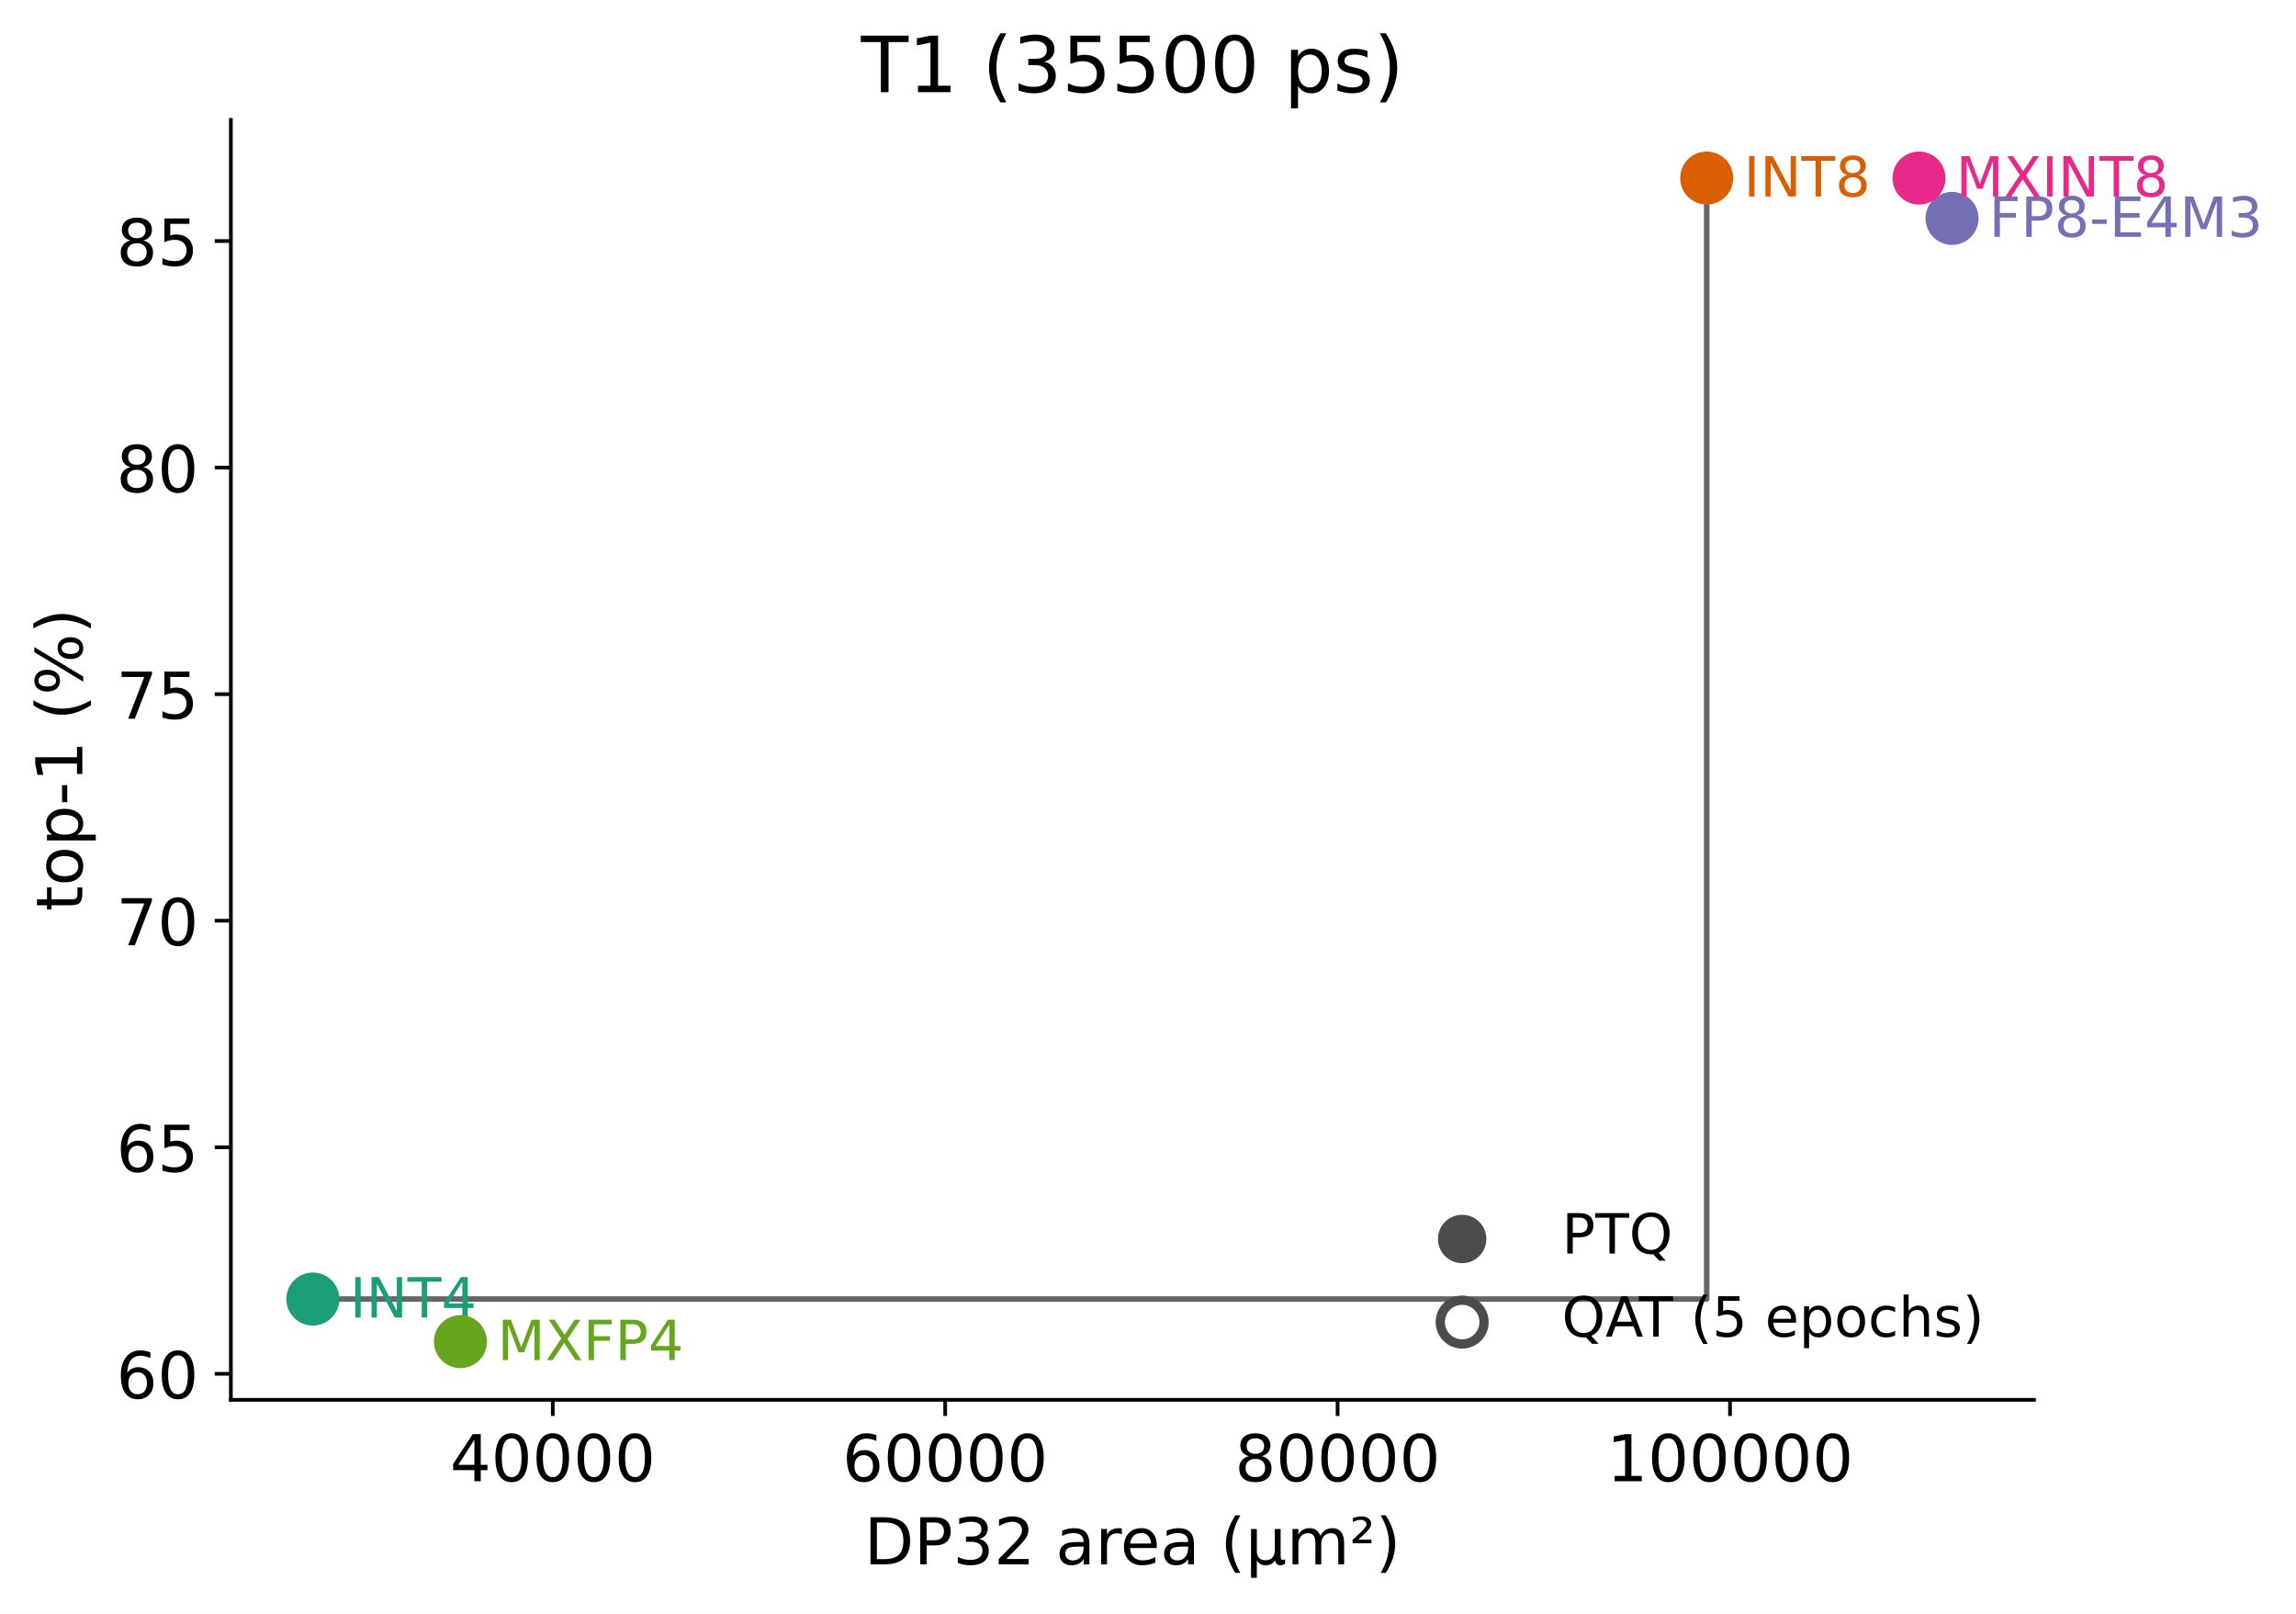
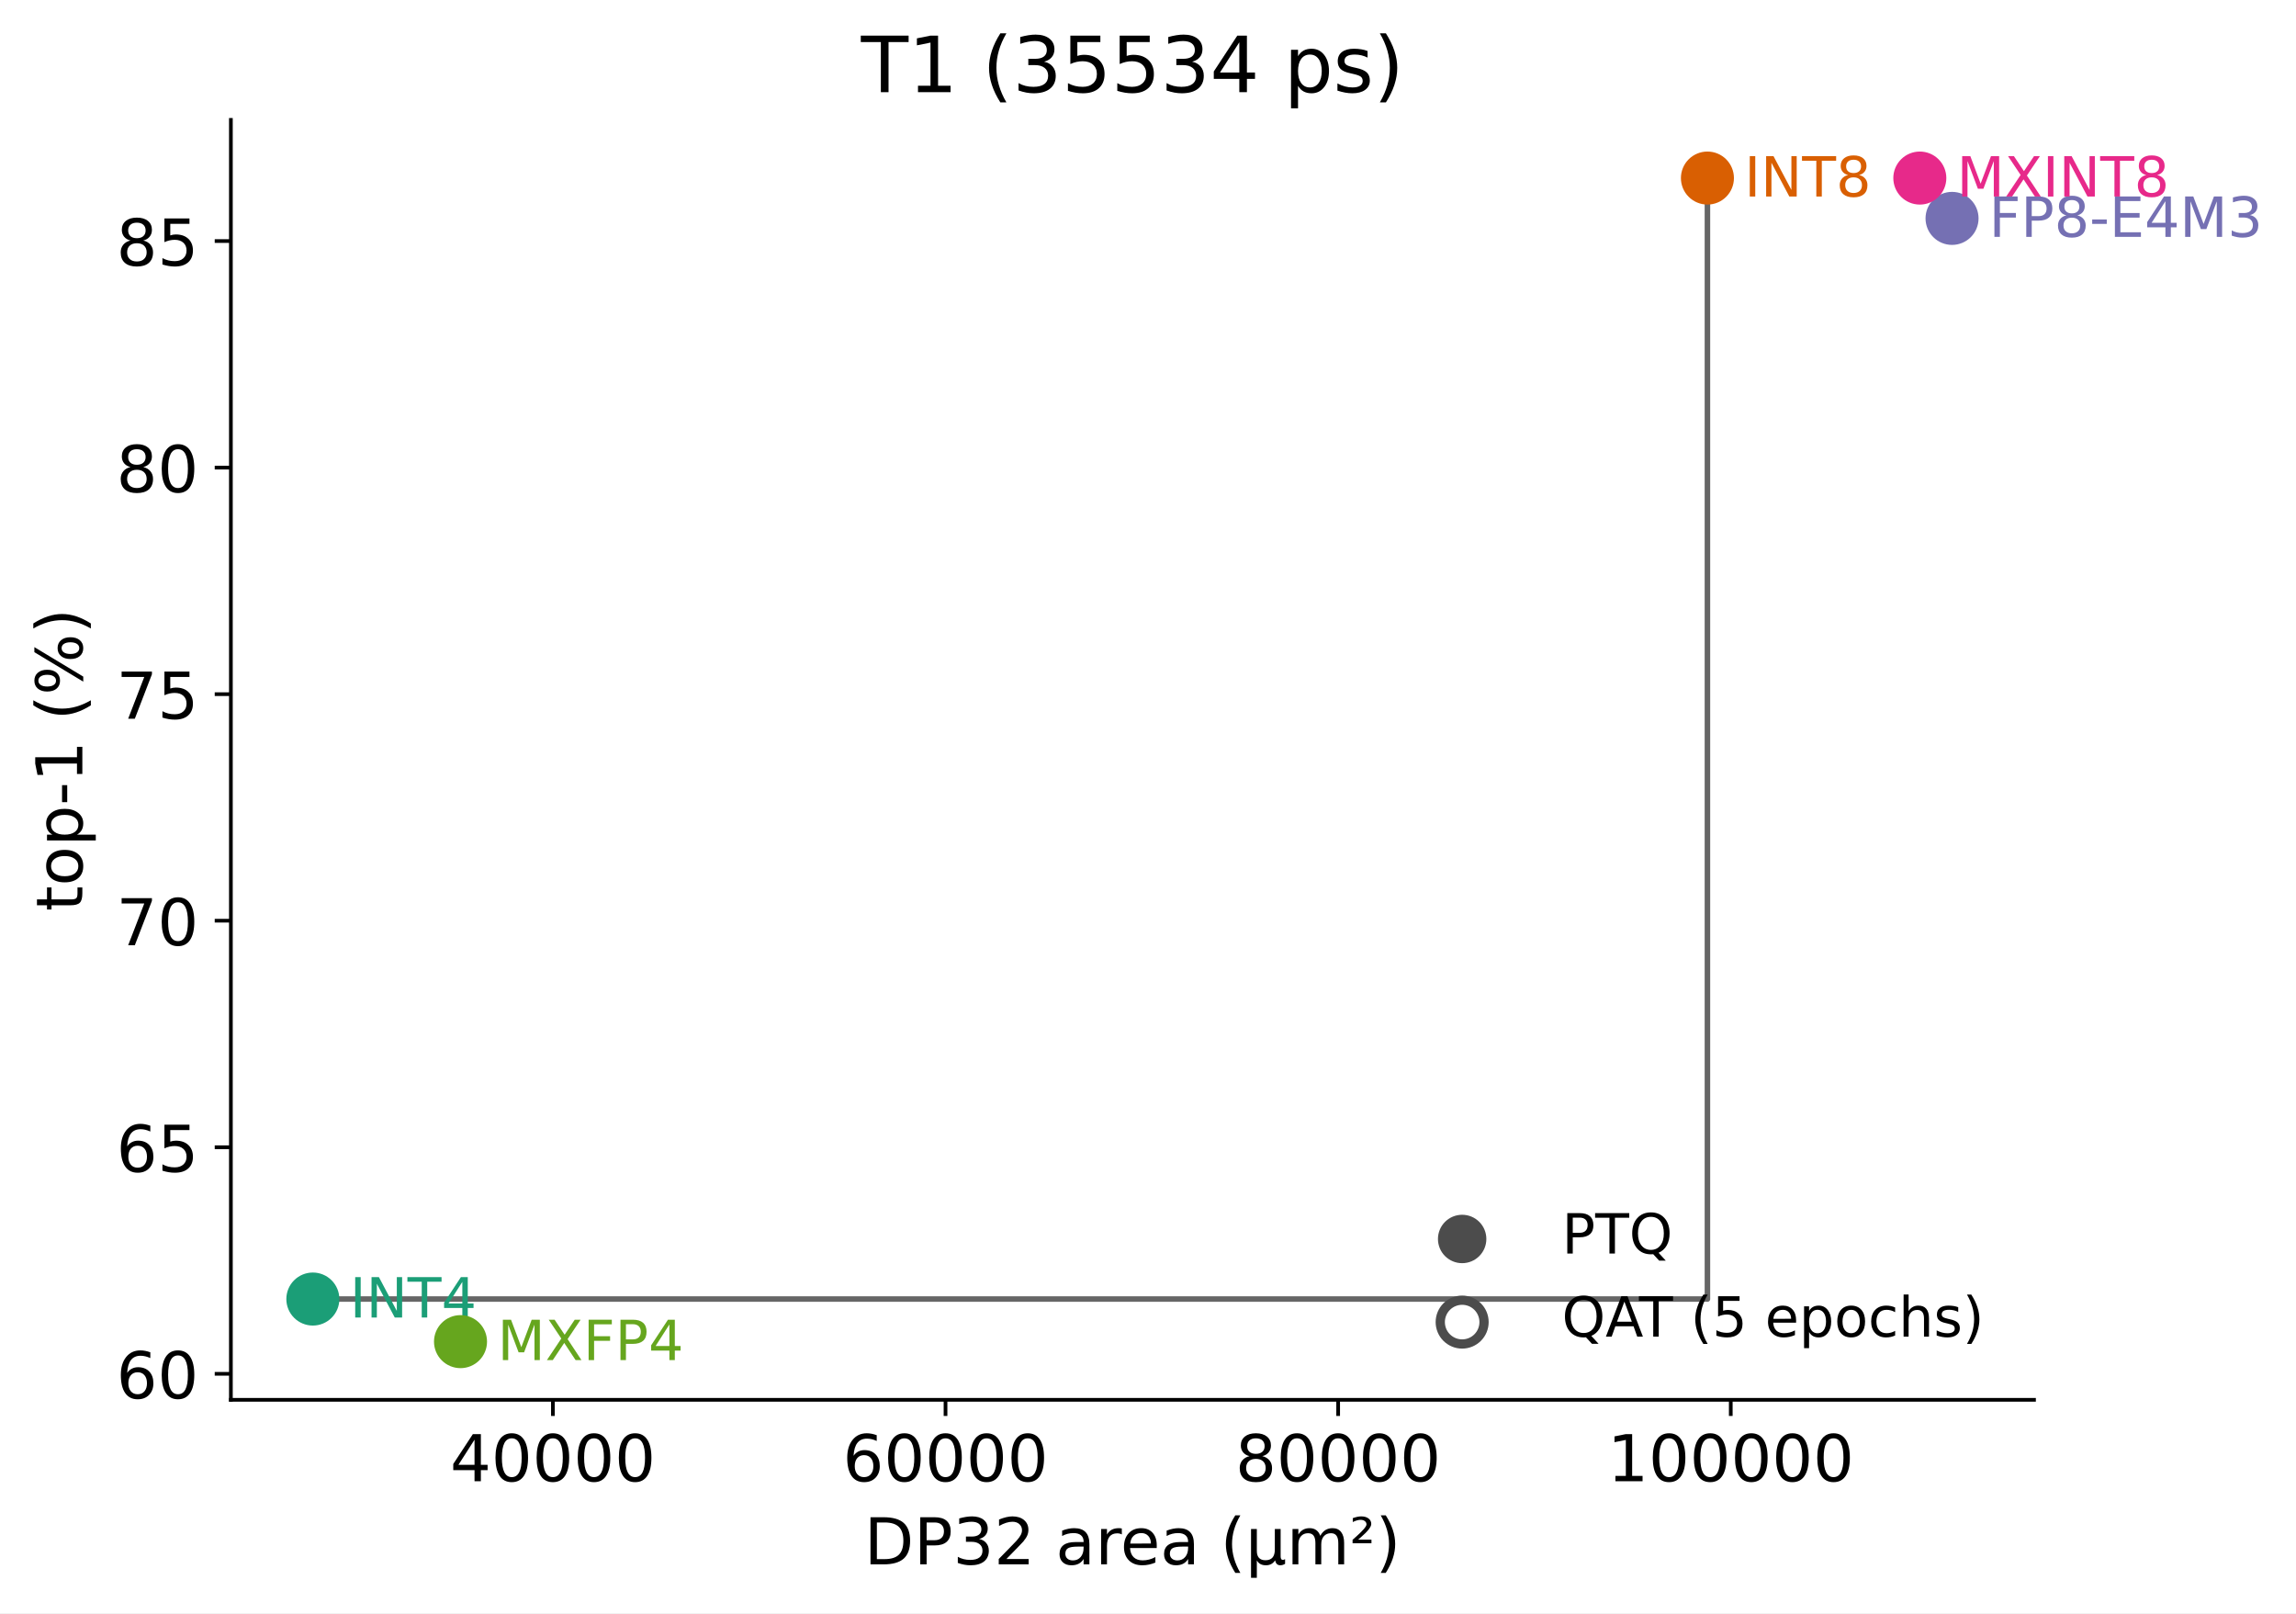
<svg xmlns="http://www.w3.org/2000/svg" xmlns:xlink="http://www.w3.org/1999/xlink" width="497.369pt" height="349.364pt" viewBox="0 0 497.369 349.364" version="1.1">
  <defs>
    <style type="text/css">*{stroke-linejoin: round; stroke-linecap: butt}</style>
  </defs>
  <g id="figure_1">
    <g id="patch_1">
      <path d="M 0 349.364  L 497.369 349.364  L 497.369 0  L 0 0  z " style="fill: #ffffff" />
    </g>
    <g id="axes_1">
      <g id="patch_2">
        <path d="M 50.015 303.164  L 440.615 303.164  L 440.615 25.964  L 50.015 25.964  z " style="fill: #ffffff" />
      </g>
      <g id="PathCollection_1" />
      <g id="PathCollection_2" />
      <g id="line2d_1">
-         <path d="M 67.77 281.34  L 369.712 281.34  L 369.712 38.564  " clip-path="url(#p64e050734e)" style="fill: none; stroke: #666666; stroke-width: 1.2; stroke-linecap: square" />
+         <path d="M 67.77 281.34  L 369.87 281.34  L 369.87 38.564  " clip-path="url(#pf8d4e626ba)" style="fill: none; stroke: #666666; stroke-width: 1.2; stroke-linecap: square" />
      </g>
      <g id="matplotlib.axis_1">
        <g id="xtick_1">
          <g id="line2d_2">
            <defs>
-               <path id="m8561832751" d="M 0 0  L 0 3.5  " style="stroke: #000000; stroke-width: 0.8" />
-             </defs>
-             <g>
-               <use xlink:href="#m8561832751" x="119.744" y="303.164" style="stroke: #000000; stroke-width: 0.8" />
+               <path id="mc7573b5975" d="M 0 0  L 0 3.5  " style="stroke: #000000; stroke-width: 0.8" />
+             </defs>
+             <g>
+               <use xlink:href="#mc7573b5975" x="119.772" y="303.164" style="stroke: #000000; stroke-width: 0.8" />
            </g>
          </g>
          <g id="text_1">
-             <g transform="translate(97.47566 320.8008) scale(0.14 -0.14)">
+             <g transform="translate(97.50291 320.8008) scale(0.14 -0.14)">
              <defs>
                <path id="DejaVuSans-17" d="M 2419 4116  L 825 1625  L 2419 1625  L 2419 4116  z M 2253 4666  L 3047 4666  L 3047 1625  L 3713 1625  L 3713 1100  L 3047 1100  L 3047 0  L 2419 0  L 2419 1100  L 313 1100  L 313 1709  L 2253 4666  z " transform="scale(0.015625)" />
                <path id="DejaVuSans-13" d="M 2034 4250  Q 1547 4250 1301 3770  Q 1056 3291 1056 2328  Q 1056 1369 1301 889  Q 1547 409 2034 409  Q 2525 409 2770 889  Q 3016 1369 3016 2328  Q 3016 3291 2770 3770  Q 2525 4250 2034 4250  z M 2034 4750  Q 2819 4750 3233 4129  Q 3647 3509 3647 2328  Q 3647 1150 3233 529  Q 2819 -91 2034 -91  Q 1250 -91 836 529  Q 422 1150 422 2328  Q 422 3509 836 4129  Q 1250 4750 2034 4750  z " transform="scale(0.015625)" />
              </defs>
              <use xlink:href="#DejaVuSans-17" />
              <use xlink:href="#DejaVuSans-13" transform="translate(63.625 0)" />
              <use xlink:href="#DejaVuSans-13" transform="translate(127.25 0)" />
              <use xlink:href="#DejaVuSans-13" transform="translate(190.875 0)" />
              <use xlink:href="#DejaVuSans-13" transform="translate(254.5 0)" />
            </g>
          </g>
        </g>
        <g id="xtick_2">
          <g id="line2d_3">
            <g>
-               <use xlink:href="#m8561832751" x="204.751" y="303.164" style="stroke: #000000; stroke-width: 0.8" />
+               <use xlink:href="#mc7573b5975" x="204.823" y="303.164" style="stroke: #000000; stroke-width: 0.8" />
            </g>
          </g>
          <g id="text_2">
-             <g transform="translate(182.4827 320.8008) scale(0.14 -0.14)">
+             <g transform="translate(182.5545 320.8008) scale(0.14 -0.14)">
              <defs>
                <path id="DejaVuSans-19" d="M 2113 2584  Q 1688 2584 1439 2293  Q 1191 2003 1191 1497  Q 1191 994 1439 701  Q 1688 409 2113 409  Q 2538 409 2786 701  Q 3034 994 3034 1497  Q 3034 2003 2786 2293  Q 2538 2584 2113 2584  z M 3366 4563  L 3366 3988  Q 3128 4100 2886 4159  Q 2644 4219 2406 4219  Q 1781 4219 1451 3797  Q 1122 3375 1075 2522  Q 1259 2794 1537 2939  Q 1816 3084 2150 3084  Q 2853 3084 3261 2657  Q 3669 2231 3669 1497  Q 3669 778 3244 343  Q 2819 -91 2113 -91  Q 1303 -91 875 529  Q 447 1150 447 2328  Q 447 3434 972 4092  Q 1497 4750 2381 4750  Q 2619 4750 2861 4703  Q 3103 4656 3366 4563  z " transform="scale(0.015625)" />
              </defs>
              <use xlink:href="#DejaVuSans-19" />
              <use xlink:href="#DejaVuSans-13" transform="translate(63.625 0)" />
              <use xlink:href="#DejaVuSans-13" transform="translate(127.25 0)" />
              <use xlink:href="#DejaVuSans-13" transform="translate(190.875 0)" />
              <use xlink:href="#DejaVuSans-13" transform="translate(254.5 0)" />
            </g>
          </g>
        </g>
        <g id="xtick_3">
          <g id="line2d_4">
            <g>
-               <use xlink:href="#m8561832751" x="289.759" y="303.164" style="stroke: #000000; stroke-width: 0.8" />
+               <use xlink:href="#mc7573b5975" x="289.875" y="303.164" style="stroke: #000000; stroke-width: 0.8" />
            </g>
          </g>
          <g id="text_3">
-             <g transform="translate(267.4898 320.8008) scale(0.14 -0.14)">
+             <g transform="translate(267.6062 320.8008) scale(0.14 -0.14)">
              <defs>
                <path id="DejaVuSans-1b" d="M 2034 2216  Q 1584 2216 1326 1975  Q 1069 1734 1069 1313  Q 1069 891 1326 650  Q 1584 409 2034 409  Q 2484 409 2743 651  Q 3003 894 3003 1313  Q 3003 1734 2745 1975  Q 2488 2216 2034 2216  z M 1403 2484  Q 997 2584 770 2862  Q 544 3141 544 3541  Q 544 4100 942 4425  Q 1341 4750 2034 4750  Q 2731 4750 3128 4425  Q 3525 4100 3525 3541  Q 3525 3141 3298 2862  Q 3072 2584 2669 2484  Q 3125 2378 3379 2068  Q 3634 1759 3634 1313  Q 3634 634 3220 271  Q 2806 -91 2034 -91  Q 1263 -91 848 271  Q 434 634 434 1313  Q 434 1759 690 2068  Q 947 2378 1403 2484  z M 1172 3481  Q 1172 3119 1398 2916  Q 1625 2713 2034 2713  Q 2441 2713 2670 2916  Q 2900 3119 2900 3481  Q 2900 3844 2670 4047  Q 2441 4250 2034 4250  Q 1625 4250 1398 4047  Q 1172 3844 1172 3481  z " transform="scale(0.015625)" />
              </defs>
              <use xlink:href="#DejaVuSans-1b" />
              <use xlink:href="#DejaVuSans-13" transform="translate(63.625 0)" />
              <use xlink:href="#DejaVuSans-13" transform="translate(127.25 0)" />
              <use xlink:href="#DejaVuSans-13" transform="translate(190.875 0)" />
              <use xlink:href="#DejaVuSans-13" transform="translate(254.5 0)" />
            </g>
          </g>
        </g>
        <g id="xtick_4">
          <g id="line2d_5">
            <g>
-               <use xlink:href="#m8561832751" x="374.766" y="303.164" style="stroke: #000000; stroke-width: 0.8" />
+               <use xlink:href="#mc7573b5975" x="374.927" y="303.164" style="stroke: #000000; stroke-width: 0.8" />
            </g>
          </g>
          <g id="text_4">
-             <g transform="translate(348.043 320.8008) scale(0.14 -0.14)">
+             <g transform="translate(348.2041 320.8008) scale(0.14 -0.14)">
              <defs>
                <path id="DejaVuSans-14" d="M 794 531  L 1825 531  L 1825 4091  L 703 3866  L 703 4441  L 1819 4666  L 2450 4666  L 2450 531  L 3481 531  L 3481 0  L 794 0  L 794 531  z " transform="scale(0.015625)" />
              </defs>
              <use xlink:href="#DejaVuSans-14" />
              <use xlink:href="#DejaVuSans-13" transform="translate(63.625 0)" />
              <use xlink:href="#DejaVuSans-13" transform="translate(127.25 0)" />
              <use xlink:href="#DejaVuSans-13" transform="translate(190.875 0)" />
              <use xlink:href="#DejaVuSans-13" transform="translate(254.5 0)" />
              <use xlink:href="#DejaVuSans-13" transform="translate(318.125 0)" />
            </g>
          </g>
        </g>
        <g id="text_5">
          <g transform="translate(187.1964 338.8008) scale(0.14 -0.14)">
            <defs>
              <path id="DejaVuSans-27" d="M 1259 4147  L 1259 519  L 2022 519  Q 2988 519 3436 956  Q 3884 1394 3884 2338  Q 3884 3275 3436 3711  Q 2988 4147 2022 4147  L 1259 4147  z M 628 4666  L 1925 4666  Q 3281 4666 3915 4102  Q 4550 3538 4550 2338  Q 4550 1131 3912 565  Q 3275 0 1925 0  L 628 0  L 628 4666  z " transform="scale(0.015625)" />
              <path id="DejaVuSans-33" d="M 1259 4147  L 1259 2394  L 2053 2394  Q 2494 2394 2734 2622  Q 2975 2850 2975 3272  Q 2975 3691 2734 3919  Q 2494 4147 2053 4147  L 1259 4147  z M 628 4666  L 2053 4666  Q 2838 4666 3239 4311  Q 3641 3956 3641 3272  Q 3641 2581 3239 2228  Q 2838 1875 2053 1875  L 1259 1875  L 1259 0  L 628 0  L 628 4666  z " transform="scale(0.015625)" />
              <path id="DejaVuSans-16" d="M 2597 2516  Q 3050 2419 3304 2112  Q 3559 1806 3559 1356  Q 3559 666 3084 287  Q 2609 -91 1734 -91  Q 1441 -91 1130 -33  Q 819 25 488 141  L 488 750  Q 750 597 1062 519  Q 1375 441 1716 441  Q 2309 441 2620 675  Q 2931 909 2931 1356  Q 2931 1769 2642 2001  Q 2353 2234 1838 2234  L 1294 2234  L 1294 2753  L 1863 2753  Q 2328 2753 2575 2939  Q 2822 3125 2822 3475  Q 2822 3834 2567 4026  Q 2313 4219 1838 4219  Q 1578 4219 1281 4162  Q 984 4106 628 3988  L 628 4550  Q 988 4650 1302 4700  Q 1616 4750 1894 4750  Q 2613 4750 3031 4423  Q 3450 4097 3450 3541  Q 3450 3153 3228 2886  Q 3006 2619 2597 2516  z " transform="scale(0.015625)" />
              <path id="DejaVuSans-15" d="M 1228 531  L 3431 531  L 3431 0  L 469 0  L 469 531  Q 828 903 1448 1529  Q 2069 2156 2228 2338  Q 2531 2678 2651 2914  Q 2772 3150 2772 3378  Q 2772 3750 2511 3984  Q 2250 4219 1831 4219  Q 1534 4219 1204 4116  Q 875 4013 500 3803  L 500 4441  Q 881 4594 1212 4672  Q 1544 4750 1819 4750  Q 2544 4750 2975 4387  Q 3406 4025 3406 3419  Q 3406 3131 3298 2873  Q 3191 2616 2906 2266  Q 2828 2175 2409 1742  Q 1991 1309 1228 531  z " transform="scale(0.015625)" />
              <path id="DejaVuSans-3" transform="scale(0.015625)" />
              <path id="DejaVuSans-44" d="M 2194 1759  Q 1497 1759 1228 1600  Q 959 1441 959 1056  Q 959 750 1161 570  Q 1363 391 1709 391  Q 2188 391 2477 730  Q 2766 1069 2766 1631  L 2766 1759  L 2194 1759  z M 3341 1997  L 3341 0  L 2766 0  L 2766 531  Q 2569 213 2275 61  Q 1981 -91 1556 -91  Q 1019 -91 701 211  Q 384 513 384 1019  Q 384 1609 779 1909  Q 1175 2209 1959 2209  L 2766 2209  L 2766 2266  Q 2766 2663 2505 2880  Q 2244 3097 1772 3097  Q 1472 3097 1187 3025  Q 903 2953 641 2809  L 641 3341  Q 956 3463 1253 3523  Q 1550 3584 1831 3584  Q 2591 3584 2966 3190  Q 3341 2797 3341 1997  z " transform="scale(0.015625)" />
              <path id="DejaVuSans-55" d="M 2631 2963  Q 2534 3019 2420 3045  Q 2306 3072 2169 3072  Q 1681 3072 1420 2755  Q 1159 2438 1159 1844  L 1159 0  L 581 0  L 581 3500  L 1159 3500  L 1159 2956  Q 1341 3275 1631 3429  Q 1922 3584 2338 3584  Q 2397 3584 2469 3576  Q 2541 3569 2628 3553  L 2631 2963  z " transform="scale(0.015625)" />
              <path id="DejaVuSans-48" d="M 3597 1894  L 3597 1613  L 953 1613  Q 991 1019 1311 708  Q 1631 397 2203 397  Q 2534 397 2845 478  Q 3156 559 3463 722  L 3463 178  Q 3153 47 2828 -22  Q 2503 -91 2169 -91  Q 1331 -91 842 396  Q 353 884 353 1716  Q 353 2575 817 3079  Q 1281 3584 2069 3584  Q 2775 3584 3186 3129  Q 3597 2675 3597 1894  z M 3022 2063  Q 3016 2534 2758 2815  Q 2500 3097 2075 3097  Q 1594 3097 1305 2825  Q 1016 2553 972 2059  L 3022 2063  z " transform="scale(0.015625)" />
              <path id="DejaVuSans-b" d="M 1984 4856  Q 1566 4138 1362 3434  Q 1159 2731 1159 2009  Q 1159 1288 1364 580  Q 1569 -128 1984 -844  L 1484 -844  Q 1016 -109 783 600  Q 550 1309 550 2009  Q 550 2706 781 3412  Q 1013 4119 1484 4856  L 1984 4856  z " transform="scale(0.015625)" />
              <path id="DejaVuSans-77" d="M 544 -1331  L 544 3500  L 1119 3500  L 1119 1325  Q 1119 872 1334 640  Q 1550 409 1972 409  Q 2434 409 2667 671  Q 2900 934 2900 1459  L 2900 3500  L 3475 3500  L 3475 806  Q 3475 619 3529 530  Q 3584 441 3700 441  Q 3728 441 3778 458  Q 3828 475 3916 513  L 3916 50  Q 3788 -22 3673 -56  Q 3559 -91 3450 -91  Q 3234 -91 3106 31  Q 2978 153 2931 403  Q 2775 156 2548 32  Q 2322 -91 2016 -91  Q 1697 -91 1473 31  Q 1250 153 1119 397  L 1119 -1331  L 544 -1331  z " transform="scale(0.015625)" />
              <path id="DejaVuSans-50" d="M 3328 2828  Q 3544 3216 3844 3400  Q 4144 3584 4550 3584  Q 5097 3584 5394 3201  Q 5691 2819 5691 2113  L 5691 0  L 5113 0  L 5113 2094  Q 5113 2597 4934 2840  Q 4756 3084 4391 3084  Q 3944 3084 3684 2787  Q 3425 2491 3425 1978  L 3425 0  L 2847 0  L 2847 2094  Q 2847 2600 2669 2842  Q 2491 3084 2119 3084  Q 1678 3084 1418 2786  Q 1159 2488 1159 1978  L 1159 0  L 581 0  L 581 3500  L 1159 3500  L 1159 2956  Q 1356 3278 1631 3431  Q 1906 3584 2284 3584  Q 2666 3584 2933 3390  Q 3200 3197 3328 2828  z " transform="scale(0.015625)" />
              <path id="DejaVuSans-74" d="M 838 2444  L 2163 2444  L 2163 2088  L 294 2088  L 294 2431  Q 400 2528 597 2703  Q 1672 3656 1672 3950  Q 1672 4156 1509 4282  Q 1347 4409 1081 4409  Q 919 4409 728 4354  Q 538 4300 313 4191  L 313 4575  Q 553 4663 761 4706  Q 969 4750 1147 4750  Q 1600 4750 1872 4544  Q 2144 4338 2144 4000  Q 2144 3566 1109 2678  Q 934 2528 838 2444  z " transform="scale(0.015625)" />
              <path id="DejaVuSans-c" d="M 513 4856  L 1013 4856  Q 1481 4119 1714 3412  Q 1947 2706 1947 2009  Q 1947 1309 1714 600  Q 1481 -109 1013 -844  L 513 -844  Q 928 -128 1133 580  Q 1338 1288 1338 2009  Q 1338 2731 1133 3434  Q 928 4138 513 4856  z " transform="scale(0.015625)" />
            </defs>
            <use xlink:href="#DejaVuSans-27" />
            <use xlink:href="#DejaVuSans-33" transform="translate(77 0)" />
            <use xlink:href="#DejaVuSans-16" transform="translate(137.2969 0)" />
            <use xlink:href="#DejaVuSans-15" transform="translate(200.9219 0)" />
            <use xlink:href="#DejaVuSans-3" transform="translate(264.5469 0)" />
            <use xlink:href="#DejaVuSans-44" transform="translate(296.3281 0)" />
            <use xlink:href="#DejaVuSans-55" transform="translate(357.6094 0)" />
            <use xlink:href="#DejaVuSans-48" transform="translate(396.5156 0)" />
            <use xlink:href="#DejaVuSans-44" transform="translate(458.0469 0)" />
            <use xlink:href="#DejaVuSans-3" transform="translate(519.3281 0)" />
            <use xlink:href="#DejaVuSans-b" transform="translate(551.1094 0)" />
            <use xlink:href="#DejaVuSans-77" transform="translate(590.125 0)" />
            <use xlink:href="#DejaVuSans-50" transform="translate(653.75 0)" />
            <use xlink:href="#DejaVuSans-74" transform="translate(751.1562 0)" />
            <use xlink:href="#DejaVuSans-c" transform="translate(791.25 0)" />
          </g>
        </g>
      </g>
      <g id="matplotlib.axis_2">
        <g id="ytick_1">
          <g id="line2d_6">
            <defs>
-               <path id="m81755e09ee" d="M 0 0  L -3.5 0  " style="stroke: #000000; stroke-width: 0.8" />
-             </defs>
-             <g>
-               <use xlink:href="#m81755e09ee" x="50.015" y="297.531" style="stroke: #000000; stroke-width: 0.8" />
+               <path id="m00a9aad8a1" d="M 0 0  L -3.5 0  " style="stroke: #000000; stroke-width: 0.8" />
+             </defs>
+             <g>
+               <use xlink:href="#m00a9aad8a1" x="50.015" y="297.531" style="stroke: #000000; stroke-width: 0.8" />
            </g>
          </g>
          <g id="text_6">
            <g transform="translate(25.2 302.8497) scale(0.14 -0.14)">
              <use xlink:href="#DejaVuSans-19" />
              <use xlink:href="#DejaVuSans-13" transform="translate(63.625 0)" />
            </g>
          </g>
        </g>
        <g id="ytick_2">
          <g id="line2d_7">
            <g>
-               <use xlink:href="#m81755e09ee" x="50.015" y="248.466" style="stroke: #000000; stroke-width: 0.8" />
+               <use xlink:href="#m00a9aad8a1" x="50.015" y="248.466" style="stroke: #000000; stroke-width: 0.8" />
            </g>
          </g>
          <g id="text_7">
            <g transform="translate(25.2 253.7843) scale(0.14 -0.14)">
              <defs>
                <path id="DejaVuSans-18" d="M 691 4666  L 3169 4666  L 3169 4134  L 1269 4134  L 1269 2991  Q 1406 3038 1543 3061  Q 1681 3084 1819 3084  Q 2600 3084 3056 2656  Q 3513 2228 3513 1497  Q 3513 744 3044 326  Q 2575 -91 1722 -91  Q 1428 -91 1123 -41  Q 819 9 494 109  L 494 744  Q 775 591 1075 516  Q 1375 441 1709 441  Q 2250 441 2565 725  Q 2881 1009 2881 1497  Q 2881 1984 2565 2268  Q 2250 2553 1709 2553  Q 1456 2553 1204 2497  Q 953 2441 691 2322  L 691 4666  z " transform="scale(0.015625)" />
              </defs>
              <use xlink:href="#DejaVuSans-19" />
              <use xlink:href="#DejaVuSans-18" transform="translate(63.625 0)" />
            </g>
          </g>
        </g>
        <g id="ytick_3">
          <g id="line2d_8">
            <g>
-               <use xlink:href="#m81755e09ee" x="50.015" y="199.401" style="stroke: #000000; stroke-width: 0.8" />
+               <use xlink:href="#m00a9aad8a1" x="50.015" y="199.401" style="stroke: #000000; stroke-width: 0.8" />
            </g>
          </g>
          <g id="text_8">
            <g transform="translate(25.2 204.7189) scale(0.14 -0.14)">
              <defs>
                <path id="DejaVuSans-1a" d="M 525 4666  L 3525 4666  L 3525 4397  L 1831 0  L 1172 0  L 2766 4134  L 525 4134  L 525 4666  z " transform="scale(0.015625)" />
              </defs>
              <use xlink:href="#DejaVuSans-1a" />
              <use xlink:href="#DejaVuSans-13" transform="translate(63.625 0)" />
            </g>
          </g>
        </g>
        <g id="ytick_4">
          <g id="line2d_9">
            <g>
-               <use xlink:href="#m81755e09ee" x="50.015" y="150.335" style="stroke: #000000; stroke-width: 0.8" />
+               <use xlink:href="#m00a9aad8a1" x="50.015" y="150.335" style="stroke: #000000; stroke-width: 0.8" />
            </g>
          </g>
          <g id="text_9">
            <g transform="translate(25.2 155.6534) scale(0.14 -0.14)">
              <use xlink:href="#DejaVuSans-1a" />
              <use xlink:href="#DejaVuSans-18" transform="translate(63.625 0)" />
            </g>
          </g>
        </g>
        <g id="ytick_5">
          <g id="line2d_10">
            <g>
-               <use xlink:href="#m81755e09ee" x="50.015" y="101.27" style="stroke: #000000; stroke-width: 0.8" />
+               <use xlink:href="#m00a9aad8a1" x="50.015" y="101.27" style="stroke: #000000; stroke-width: 0.8" />
            </g>
          </g>
          <g id="text_10">
            <g transform="translate(25.2 106.588) scale(0.14 -0.14)">
              <use xlink:href="#DejaVuSans-1b" />
              <use xlink:href="#DejaVuSans-13" transform="translate(63.625 0)" />
            </g>
          </g>
        </g>
        <g id="ytick_6">
          <g id="line2d_11">
            <g>
-               <use xlink:href="#m81755e09ee" x="50.015" y="52.204" style="stroke: #000000; stroke-width: 0.8" />
+               <use xlink:href="#m00a9aad8a1" x="50.015" y="52.204" style="stroke: #000000; stroke-width: 0.8" />
            </g>
          </g>
          <g id="text_11">
            <g transform="translate(25.2 57.52261) scale(0.14 -0.14)">
              <use xlink:href="#DejaVuSans-1b" />
              <use xlink:href="#DejaVuSans-18" transform="translate(63.625 0)" />
            </g>
          </g>
        </g>
        <g id="text_12">
          <g transform="translate(17.83672 197.3525) rotate(-90) scale(0.14 -0.14)">
            <defs>
              <path id="DejaVuSans-57" d="M 1172 4494  L 1172 3500  L 2356 3500  L 2356 3053  L 1172 3053  L 1172 1153  Q 1172 725 1289 603  Q 1406 481 1766 481  L 2356 481  L 2356 0  L 1766 0  Q 1100 0 847 248  Q 594 497 594 1153  L 594 3053  L 172 3053  L 172 3500  L 594 3500  L 594 4494  L 1172 4494  z " transform="scale(0.015625)" />
              <path id="DejaVuSans-52" d="M 1959 3097  Q 1497 3097 1228 2736  Q 959 2375 959 1747  Q 959 1119 1226 758  Q 1494 397 1959 397  Q 2419 397 2687 759  Q 2956 1122 2956 1747  Q 2956 2369 2687 2733  Q 2419 3097 1959 3097  z M 1959 3584  Q 2709 3584 3137 3096  Q 3566 2609 3566 1747  Q 3566 888 3137 398  Q 2709 -91 1959 -91  Q 1206 -91 779 398  Q 353 888 353 1747  Q 353 2609 779 3096  Q 1206 3584 1959 3584  z " transform="scale(0.015625)" />
              <path id="DejaVuSans-53" d="M 1159 525  L 1159 -1331  L 581 -1331  L 581 3500  L 1159 3500  L 1159 2969  Q 1341 3281 1617 3432  Q 1894 3584 2278 3584  Q 2916 3584 3314 3078  Q 3713 2572 3713 1747  Q 3713 922 3314 415  Q 2916 -91 2278 -91  Q 1894 -91 1617 61  Q 1341 213 1159 525  z M 3116 1747  Q 3116 2381 2855 2742  Q 2594 3103 2138 3103  Q 1681 3103 1420 2742  Q 1159 2381 1159 1747  Q 1159 1113 1420 752  Q 1681 391 2138 391  Q 2594 391 2855 752  Q 3116 1113 3116 1747  z " transform="scale(0.015625)" />
              <path id="DejaVuSans-10" d="M 313 2009  L 1997 2009  L 1997 1497  L 313 1497  L 313 2009  z " transform="scale(0.015625)" />
              <path id="DejaVuSans-8" d="M 4653 2053  Q 4381 2053 4226 1822  Q 4072 1591 4072 1178  Q 4072 772 4226 539  Q 4381 306 4653 306  Q 4919 306 5073 539  Q 5228 772 5228 1178  Q 5228 1588 5073 1820  Q 4919 2053 4653 2053  z M 4653 2450  Q 5147 2450 5437 2106  Q 5728 1763 5728 1178  Q 5728 594 5436 251  Q 5144 -91 4653 -91  Q 4153 -91 3862 251  Q 3572 594 3572 1178  Q 3572 1766 3864 2108  Q 4156 2450 4653 2450  z M 1428 4353  Q 1159 4353 1004 4120  Q 850 3888 850 3481  Q 850 3069 1003 2837  Q 1156 2606 1428 2606  Q 1700 2606 1854 2837  Q 2009 3069 2009 3481  Q 2009 3884 1853 4118  Q 1697 4353 1428 4353  z M 4250 4750  L 4750 4750  L 1831 -91  L 1331 -91  L 4250 4750  z M 1428 4750  Q 1922 4750 2215 4408  Q 2509 4066 2509 3481  Q 2509 2891 2217 2550  Q 1925 2209 1428 2209  Q 931 2209 642 2551  Q 353 2894 353 3481  Q 353 4063 643 4406  Q 934 4750 1428 4750  z " transform="scale(0.015625)" />
            </defs>
            <use xlink:href="#DejaVuSans-57" />
            <use xlink:href="#DejaVuSans-52" transform="translate(39.20312 0)" />
            <use xlink:href="#DejaVuSans-53" transform="translate(100.3906 0)" />
            <use xlink:href="#DejaVuSans-10" transform="translate(163.875 0)" />
            <use xlink:href="#DejaVuSans-14" transform="translate(199.9531 0)" />
            <use xlink:href="#DejaVuSans-3" transform="translate(263.5781 0)" />
            <use xlink:href="#DejaVuSans-b" transform="translate(295.3594 0)" />
            <use xlink:href="#DejaVuSans-8" transform="translate(334.375 0)" />
            <use xlink:href="#DejaVuSans-c" transform="translate(429.3906 0)" />
          </g>
        </g>
      </g>
      <g id="patch_3">
        <path d="M 50.015 303.164  L 50.015 25.964  " style="fill: none; stroke: #000000; stroke-width: 0.8; stroke-linejoin: miter; stroke-linecap: square" />
      </g>
      <g id="patch_4">
        <path d="M 50.015 303.164  L 440.615 303.164  " style="fill: none; stroke: #000000; stroke-width: 0.8; stroke-linejoin: miter; stroke-linecap: square" />
      </g>
      <g id="PathCollection_3">
        <defs>
-           <path id="ma99c9690bf" d="M 0 4.743  C 1.258 4.743 2.465 4.244 3.354 3.354  C 4.244 2.465 4.743 1.258 4.743 0  C 4.743 -1.258 4.244 -2.465 3.354 -3.354  C 2.465 -4.244 1.258 -4.743 0 -4.743  C -1.258 -4.743 -2.465 -4.244 -3.354 -3.354  C -4.244 -2.465 -4.743 -1.258 -4.743 0  C -4.743 1.258 -4.244 2.465 -3.354 3.354  C -2.465 4.244 -1.258 4.743 0 4.743  z " style="stroke: #1b9e77; stroke-width: 2" />
+           <path id="m73c871f767" d="M 0 4.743  C 1.258 4.743 2.465 4.244 3.354 3.354  C 4.244 2.465 4.743 1.258 4.743 0  C 4.743 -1.258 4.244 -2.465 3.354 -3.354  C 2.465 -4.244 1.258 -4.743 0 -4.743  C -1.258 -4.743 -2.465 -4.244 -3.354 -3.354  C -4.244 -2.465 -4.743 -1.258 -4.743 0  C -4.743 1.258 -4.244 2.465 -3.354 3.354  C -2.465 4.244 -1.258 4.743 0 4.743  z " style="stroke: #1b9e77; stroke-width: 2" />
        </defs>
-         <g clip-path="url(#p64e050734e)">
-           <use xlink:href="#ma99c9690bf" x="67.77" y="281.34" style="fill: #1b9e77; stroke: #1b9e77; stroke-width: 2" />
+         <g clip-path="url(#pf8d4e626ba)">
+           <use xlink:href="#m73c871f767" x="67.77" y="281.34" style="fill: #1b9e77; stroke: #1b9e77; stroke-width: 2" />
        </g>
      </g>
      <g id="text_13">
        <g style="fill: #1b9e77" transform="translate(75.76954 285.3398) scale(0.12 -0.12)">
          <defs>
            <path id="DejaVuSans-2c" d="M 628 4666  L 1259 4666  L 1259 0  L 628 0  L 628 4666  z " transform="scale(0.015625)" />
            <path id="DejaVuSans-31" d="M 628 4666  L 1478 4666  L 3547 763  L 3547 4666  L 4159 4666  L 4159 0  L 3309 0  L 1241 3903  L 1241 0  L 628 0  L 628 4666  z " transform="scale(0.015625)" />
            <path id="DejaVuSans-37" d="M -19 4666  L 3928 4666  L 3928 4134  L 2272 4134  L 2272 0  L 1638 0  L 1638 4134  L -19 4134  L -19 4666  z " transform="scale(0.015625)" />
          </defs>
          <use xlink:href="#DejaVuSans-2c" />
          <use xlink:href="#DejaVuSans-31" transform="translate(29.5 0)" />
          <use xlink:href="#DejaVuSans-37" transform="translate(104.3125 0)" />
          <use xlink:href="#DejaVuSans-17" transform="translate(165.3906 0)" />
        </g>
      </g>
      <g id="PathCollection_4">
        <defs>
-           <path id="md1365fef32" d="M 0 4.743  C 1.258 4.743 2.465 4.244 3.354 3.354  C 4.244 2.465 4.743 1.258 4.743 0  C 4.743 -1.258 4.244 -2.465 3.354 -3.354  C 2.465 -4.244 1.258 -4.743 0 -4.743  C -1.258 -4.743 -2.465 -4.244 -3.354 -3.354  C -4.244 -2.465 -4.743 -1.258 -4.743 0  C -4.743 1.258 -4.244 2.465 -3.354 3.354  C -2.465 4.244 -1.258 4.743 0 4.743  z " style="stroke: #d95f02; stroke-width: 2" />
+           <path id="mcb874ba223" d="M 0 4.743  C 1.258 4.743 2.465 4.244 3.354 3.354  C 4.244 2.465 4.743 1.258 4.743 0  C 4.743 -1.258 4.244 -2.465 3.354 -3.354  C 2.465 -4.244 1.258 -4.743 0 -4.743  C -1.258 -4.743 -2.465 -4.244 -3.354 -3.354  C -4.244 -2.465 -4.743 -1.258 -4.743 0  C -4.743 1.258 -4.244 2.465 -3.354 3.354  C -2.465 4.244 -1.258 4.743 0 4.743  z " style="stroke: #d95f02; stroke-width: 2" />
        </defs>
-         <g clip-path="url(#p64e050734e)">
-           <use xlink:href="#md1365fef32" x="369.712" y="38.564" style="fill: #d95f02; stroke: #d95f02; stroke-width: 2" />
+         <g clip-path="url(#pf8d4e626ba)">
+           <use xlink:href="#mcb874ba223" x="369.87" y="38.564" style="fill: #d95f02; stroke: #d95f02; stroke-width: 2" />
        </g>
      </g>
      <g id="text_14">
-         <g style="fill: #d95f02" transform="translate(377.712 42.56406) scale(0.12 -0.12)">
+         <g style="fill: #d95f02" transform="translate(377.8703 42.56406) scale(0.12 -0.12)">
          <use xlink:href="#DejaVuSans-2c" />
          <use xlink:href="#DejaVuSans-31" transform="translate(29.5 0)" />
          <use xlink:href="#DejaVuSans-37" transform="translate(104.3125 0)" />
          <use xlink:href="#DejaVuSans-1b" transform="translate(165.3906 0)" />
        </g>
      </g>
      <g id="PathCollection_5">
        <defs>
-           <path id="me4cc5d3982" d="M 0 4.743  C 1.258 4.743 2.465 4.244 3.354 3.354  C 4.244 2.465 4.743 1.258 4.743 0  C 4.743 -1.258 4.244 -2.465 3.354 -3.354  C 2.465 -4.244 1.258 -4.743 0 -4.743  C -1.258 -4.743 -2.465 -4.244 -3.354 -3.354  C -4.244 -2.465 -4.743 -1.258 -4.743 0  C -4.743 1.258 -4.244 2.465 -3.354 3.354  C -2.465 4.244 -1.258 4.743 0 4.743  z " style="stroke: #7570b3; stroke-width: 2" />
+           <path id="mb9a77e7cf3" d="M 0 4.743  C 1.258 4.743 2.465 4.244 3.354 3.354  C 4.244 2.465 4.743 1.258 4.743 0  C 4.743 -1.258 4.244 -2.465 3.354 -3.354  C 2.465 -4.244 1.258 -4.743 0 -4.743  C -1.258 -4.743 -2.465 -4.244 -3.354 -3.354  C -4.244 -2.465 -4.743 -1.258 -4.743 0  C -4.743 1.258 -4.244 2.465 -3.354 3.354  C -2.465 4.244 -1.258 4.743 0 4.743  z " style="stroke: #7570b3; stroke-width: 2" />
        </defs>
-         <g clip-path="url(#p64e050734e)">
-           <use xlink:href="#me4cc5d3982" x="422.86" y="47.298" style="fill: #7570b3; stroke: #7570b3; stroke-width: 2" />
+         <g clip-path="url(#pf8d4e626ba)">
+           <use xlink:href="#mb9a77e7cf3" x="422.86" y="47.298" style="fill: #7570b3; stroke: #7570b3; stroke-width: 2" />
        </g>
      </g>
      <g id="text_15">
        <g style="fill: #7570b3" transform="translate(430.8605 51.29771) scale(0.12 -0.12)">
          <defs>
            <path id="DejaVuSans-29" d="M 628 4666  L 3309 4666  L 3309 4134  L 1259 4134  L 1259 2759  L 3109 2759  L 3109 2228  L 1259 2228  L 1259 0  L 628 0  L 628 4666  z " transform="scale(0.015625)" />
            <path id="DejaVuSans-28" d="M 628 4666  L 3578 4666  L 3578 4134  L 1259 4134  L 1259 2753  L 3481 2753  L 3481 2222  L 1259 2222  L 1259 531  L 3634 531  L 3634 0  L 628 0  L 628 4666  z " transform="scale(0.015625)" />
            <path id="DejaVuSans-30" d="M 628 4666  L 1569 4666  L 2759 1491  L 3956 4666  L 4897 4666  L 4897 0  L 4281 0  L 4281 4097  L 3078 897  L 2444 897  L 1241 4097  L 1241 0  L 628 0  L 628 4666  z " transform="scale(0.015625)" />
          </defs>
          <use xlink:href="#DejaVuSans-29" />
          <use xlink:href="#DejaVuSans-33" transform="translate(57.51562 0)" />
          <use xlink:href="#DejaVuSans-1b" transform="translate(117.8125 0)" />
          <use xlink:href="#DejaVuSans-10" transform="translate(181.4375 0)" />
          <use xlink:href="#DejaVuSans-28" transform="translate(217.5156 0)" />
          <use xlink:href="#DejaVuSans-17" transform="translate(280.7031 0)" />
          <use xlink:href="#DejaVuSans-30" transform="translate(344.3281 0)" />
          <use xlink:href="#DejaVuSans-16" transform="translate(430.6094 0)" />
        </g>
      </g>
      <g id="PathCollection_6">
        <defs>
-           <path id="m6610215888" d="M 0 4.743  C 1.258 4.743 2.465 4.244 3.354 3.354  C 4.244 2.465 4.743 1.258 4.743 0  C 4.743 -1.258 4.244 -2.465 3.354 -3.354  C 2.465 -4.244 1.258 -4.743 0 -4.743  C -1.258 -4.743 -2.465 -4.244 -3.354 -3.354  C -4.244 -2.465 -4.743 -1.258 -4.743 0  C -4.743 1.258 -4.244 2.465 -3.354 3.354  C -2.465 4.244 -1.258 4.743 0 4.743  z " style="stroke: #e7298a; stroke-width: 2" />
+           <path id="m73b044d60e" d="M 0 4.743  C 1.258 4.743 2.465 4.244 3.354 3.354  C 4.244 2.465 4.743 1.258 4.743 0  C 4.743 -1.258 4.244 -2.465 3.354 -3.354  C 2.465 -4.244 1.258 -4.743 0 -4.743  C -1.258 -4.743 -2.465 -4.244 -3.354 -3.354  C -4.244 -2.465 -4.743 -1.258 -4.743 0  C -4.743 1.258 -4.244 2.465 -3.354 3.354  C -2.465 4.244 -1.258 4.743 0 4.743  z " style="stroke: #e7298a; stroke-width: 2" />
        </defs>
-         <g clip-path="url(#p64e050734e)">
-           <use xlink:href="#m6610215888" x="415.702" y="38.564" style="fill: #e7298a; stroke: #e7298a; stroke-width: 2" />
+         <g clip-path="url(#pf8d4e626ba)">
+           <use xlink:href="#m73b044d60e" x="415.88" y="38.564" style="fill: #e7298a; stroke: #e7298a; stroke-width: 2" />
        </g>
      </g>
      <g id="text_16">
-         <g style="fill: #e7298a" transform="translate(423.7024 42.56406) scale(0.12 -0.12)">
+         <g style="fill: #e7298a" transform="translate(423.8795 42.56406) scale(0.12 -0.12)">
          <defs>
            <path id="DejaVuSans-3b" d="M 403 4666  L 1081 4666  L 2241 2931  L 3406 4666  L 4084 4666  L 2584 2425  L 4184 0  L 3506 0  L 2194 1984  L 872 0  L 191 0  L 1856 2491  L 403 4666  z " transform="scale(0.015625)" />
          </defs>
          <use xlink:href="#DejaVuSans-30" />
          <use xlink:href="#DejaVuSans-3b" transform="translate(86.28125 0)" />
          <use xlink:href="#DejaVuSans-2c" transform="translate(154.7812 0)" />
          <use xlink:href="#DejaVuSans-31" transform="translate(184.2812 0)" />
          <use xlink:href="#DejaVuSans-37" transform="translate(259.0938 0)" />
          <use xlink:href="#DejaVuSans-1b" transform="translate(320.1719 0)" />
        </g>
      </g>
      <g id="PathCollection_7">
        <defs>
-           <path id="m970024bdfb" d="M 0 4.743  C 1.258 4.743 2.465 4.244 3.354 3.354  C 4.244 2.465 4.743 1.258 4.743 0  C 4.743 -1.258 4.244 -2.465 3.354 -3.354  C 2.465 -4.244 1.258 -4.743 0 -4.743  C -1.258 -4.743 -2.465 -4.244 -3.354 -3.354  C -4.244 -2.465 -4.743 -1.258 -4.743 0  C -4.743 1.258 -4.244 2.465 -3.354 3.354  C -2.465 4.244 -1.258 4.743 0 4.743  z " style="stroke: #66a61e; stroke-width: 2" />
+           <path id="m265b8f05d3" d="M 0 4.743  C 1.258 4.743 2.465 4.244 3.354 3.354  C 4.244 2.465 4.743 1.258 4.743 0  C 4.743 -1.258 4.244 -2.465 3.354 -3.354  C 2.465 -4.244 1.258 -4.743 0 -4.743  C -1.258 -4.743 -2.465 -4.244 -3.354 -3.354  C -4.244 -2.465 -4.743 -1.258 -4.743 0  C -4.743 1.258 -4.244 2.465 -3.354 3.354  C -2.465 4.244 -1.258 4.743 0 4.743  z " style="stroke: #66a61e; stroke-width: 2" />
        </defs>
-         <g clip-path="url(#p64e050734e)">
-           <use xlink:href="#m970024bdfb" x="99.742" y="290.564" style="fill: #66a61e; stroke: #66a61e; stroke-width: 2" />
+         <g clip-path="url(#pf8d4e626ba)">
+           <use xlink:href="#m265b8f05d3" x="99.758" y="290.564" style="fill: #66a61e; stroke: #66a61e; stroke-width: 2" />
        </g>
      </g>
      <g id="text_17">
-         <g style="fill: #66a61e" transform="translate(107.7416 294.5641) scale(0.12 -0.12)">
+         <g style="fill: #66a61e" transform="translate(107.7584 294.5641) scale(0.12 -0.12)">
          <use xlink:href="#DejaVuSans-30" />
          <use xlink:href="#DejaVuSans-3b" transform="translate(86.28125 0)" />
          <use xlink:href="#DejaVuSans-29" transform="translate(154.7812 0)" />
          <use xlink:href="#DejaVuSans-33" transform="translate(212.2969 0)" />
          <use xlink:href="#DejaVuSans-17" transform="translate(272.5938 0)" />
        </g>
      </g>
      <g id="text_18">
        <g transform="translate(186.515 19.96406) scale(0.168 -0.168)">
          <defs>
            <path id="DejaVuSans-56" d="M 2834 3397  L 2834 2853  Q 2591 2978 2328 3040  Q 2066 3103 1784 3103  Q 1356 3103 1142 2972  Q 928 2841 928 2578  Q 928 2378 1081 2264  Q 1234 2150 1697 2047  L 1894 2003  Q 2506 1872 2764 1633  Q 3022 1394 3022 966  Q 3022 478 2636 193  Q 2250 -91 1575 -91  Q 1294 -91 989 -36  Q 684 19 347 128  L 347 722  Q 666 556 975 473  Q 1284 391 1588 391  Q 1994 391 2212 530  Q 2431 669 2431 922  Q 2431 1156 2273 1281  Q 2116 1406 1581 1522  L 1381 1569  Q 847 1681 609 1914  Q 372 2147 372 2553  Q 372 3047 722 3315  Q 1072 3584 1716 3584  Q 2034 3584 2315 3537  Q 2597 3491 2834 3397  z " transform="scale(0.015625)" />
          </defs>
          <use xlink:href="#DejaVuSans-37" />
          <use xlink:href="#DejaVuSans-14" transform="translate(61.07812 0)" />
          <use xlink:href="#DejaVuSans-3" transform="translate(124.7031 0)" />
          <use xlink:href="#DejaVuSans-b" transform="translate(156.4844 0)" />
          <use xlink:href="#DejaVuSans-16" transform="translate(195.5 0)" />
          <use xlink:href="#DejaVuSans-18" transform="translate(259.125 0)" />
          <use xlink:href="#DejaVuSans-18" transform="translate(322.75 0)" />
-           <use xlink:href="#DejaVuSans-13" transform="translate(386.375 0)" />
-           <use xlink:href="#DejaVuSans-13" transform="translate(450 0)" />
+           <use xlink:href="#DejaVuSans-16" transform="translate(386.375 0)" />
+           <use xlink:href="#DejaVuSans-17" transform="translate(450 0)" />
          <use xlink:href="#DejaVuSans-3" transform="translate(513.625 0)" />
          <use xlink:href="#DejaVuSans-53" transform="translate(545.4062 0)" />
          <use xlink:href="#DejaVuSans-56" transform="translate(608.8906 0)" />
          <use xlink:href="#DejaVuSans-c" transform="translate(660.9844 0)" />
        </g>
      </g>
      <g id="legend_1">
        <g id="PathCollection_8">
          <defs>
-             <path id="m4e72eab3cd" d="M 0 4.743  C 1.258 4.743 2.465 4.244 3.354 3.354  C 4.244 2.465 4.743 1.258 4.743 0  C 4.743 -1.258 4.244 -2.465 3.354 -3.354  C 2.465 -4.244 1.258 -4.743 0 -4.743  C -1.258 -4.743 -2.465 -4.244 -3.354 -3.354  C -4.244 -2.465 -4.743 -1.258 -4.743 0  C -4.743 1.258 -4.244 2.465 -3.354 3.354  C -2.465 4.244 -1.258 4.743 0 4.743  z " style="stroke: #4c4c4c" />
+             <path id="m6e50a043f0" d="M 0 4.743  C 1.258 4.743 2.465 4.244 3.354 3.354  C 4.244 2.465 4.743 1.258 4.743 0  C 4.743 -1.258 4.244 -2.465 3.354 -3.354  C 2.465 -4.244 1.258 -4.743 0 -4.743  C -1.258 -4.743 -2.465 -4.244 -3.354 -3.354  C -4.244 -2.465 -4.743 -1.258 -4.743 0  C -4.743 1.258 -4.244 2.465 -3.354 3.354  C -2.465 4.244 -1.258 4.743 0 4.743  z " style="stroke: #4c4c4c" />
          </defs>
          <g>
-             <use xlink:href="#m4e72eab3cd" x="316.738" y="268.33" style="fill: #4c4c4c; stroke: #4c4c4c" />
+             <use xlink:href="#m6e50a043f0" x="316.738" y="268.33" style="fill: #4c4c4c; stroke: #4c4c4c" />
          </g>
        </g>
        <g id="text_19">
          <g transform="translate(338.3375 271.4803) scale(0.12 -0.12)">
            <defs>
              <path id="DejaVuSans-34" d="M 2522 4238  Q 1834 4238 1429 3725  Q 1025 3213 1025 2328  Q 1025 1447 1429 934  Q 1834 422 2522 422  Q 3209 422 3611 934  Q 4013 1447 4013 2328  Q 4013 3213 3611 3725  Q 3209 4238 2522 4238  z M 3406 84  L 4238 -825  L 3475 -825  L 2784 -78  Q 2681 -84 2626 -87  Q 2572 -91 2522 -91  Q 1538 -91 948 567  Q 359 1225 359 2328  Q 359 3434 948 4092  Q 1538 4750 2522 4750  Q 3503 4750 4090 4092  Q 4678 3434 4678 2328  Q 4678 1516 4351 937  Q 4025 359 3406 84  z " transform="scale(0.015625)" />
            </defs>
            <use xlink:href="#DejaVuSans-33" />
            <use xlink:href="#DejaVuSans-37" transform="translate(60.29688 0)" />
            <use xlink:href="#DejaVuSans-34" transform="translate(121.375 0)" />
          </g>
        </g>
        <g id="PathCollection_9">
          <defs>
-             <path id="m28fac282d1" d="M 0 4.743  C 1.258 4.743 2.465 4.244 3.354 3.354  C 4.244 2.465 4.743 1.258 4.743 0  C 4.743 -1.258 4.244 -2.465 3.354 -3.354  C 2.465 -4.244 1.258 -4.743 0 -4.743  C -1.258 -4.743 -2.465 -4.244 -3.354 -3.354  C -4.244 -2.465 -4.743 -1.258 -4.743 0  C -4.743 1.258 -4.244 2.465 -3.354 3.354  C -2.465 4.244 -1.258 4.743 0 4.743  z " style="stroke: #4c4c4c; stroke-width: 2" />
+             <path id="mfec720ff23" d="M 0 4.743  C 1.258 4.743 2.465 4.244 3.354 3.354  C 4.244 2.465 4.743 1.258 4.743 0  C 4.743 -1.258 4.244 -2.465 3.354 -3.354  C 2.465 -4.244 1.258 -4.743 0 -4.743  C -1.258 -4.743 -2.465 -4.244 -3.354 -3.354  C -4.244 -2.465 -4.743 -1.258 -4.743 0  C -4.743 1.258 -4.244 2.465 -3.354 3.354  C -2.465 4.244 -1.258 4.743 0 4.743  z " style="stroke: #4c4c4c; stroke-width: 2" />
          </defs>
          <g>
-             <use xlink:href="#m28fac282d1" x="316.738" y="286.331" style="fill: #ffffff; stroke: #4c4c4c; stroke-width: 2" />
+             <use xlink:href="#mfec720ff23" x="316.738" y="286.331" style="fill: #ffffff; stroke: #4c4c4c; stroke-width: 2" />
          </g>
        </g>
        <g id="text_20">
          <g transform="translate(338.3375 289.4812) scale(0.12 -0.12)">
            <defs>
              <path id="DejaVuSans-24" d="M 2188 4044  L 1331 1722  L 3047 1722  L 2188 4044  z M 1831 4666  L 2547 4666  L 4325 0  L 3669 0  L 3244 1197  L 1141 1197  L 716 0  L 50 0  L 1831 4666  z " transform="scale(0.015625)" />
              <path id="DejaVuSans-46" d="M 3122 3366  L 3122 2828  Q 2878 2963 2633 3030  Q 2388 3097 2138 3097  Q 1578 3097 1268 2742  Q 959 2388 959 1747  Q 959 1106 1268 751  Q 1578 397 2138 397  Q 2388 397 2633 464  Q 2878 531 3122 666  L 3122 134  Q 2881 22 2623 -34  Q 2366 -91 2075 -91  Q 1284 -91 818 406  Q 353 903 353 1747  Q 353 2603 823 3093  Q 1294 3584 2113 3584  Q 2378 3584 2631 3529  Q 2884 3475 3122 3366  z " transform="scale(0.015625)" />
              <path id="DejaVuSans-4b" d="M 3513 2113  L 3513 0  L 2938 0  L 2938 2094  Q 2938 2591 2744 2837  Q 2550 3084 2163 3084  Q 1697 3084 1428 2787  Q 1159 2491 1159 1978  L 1159 0  L 581 0  L 581 4863  L 1159 4863  L 1159 2956  Q 1366 3272 1645 3428  Q 1925 3584 2291 3584  Q 2894 3584 3203 3211  Q 3513 2838 3513 2113  z " transform="scale(0.015625)" />
            </defs>
            <use xlink:href="#DejaVuSans-34" />
            <use xlink:href="#DejaVuSans-24" transform="translate(78.71875 0)" />
            <use xlink:href="#DejaVuSans-37" transform="translate(139.3594 0)" />
            <use xlink:href="#DejaVuSans-3" transform="translate(200.4375 0)" />
            <use xlink:href="#DejaVuSans-b" transform="translate(232.2188 0)" />
            <use xlink:href="#DejaVuSans-18" transform="translate(271.2344 0)" />
            <use xlink:href="#DejaVuSans-3" transform="translate(334.8594 0)" />
            <use xlink:href="#DejaVuSans-48" transform="translate(366.6406 0)" />
            <use xlink:href="#DejaVuSans-53" transform="translate(428.1719 0)" />
            <use xlink:href="#DejaVuSans-52" transform="translate(491.6562 0)" />
            <use xlink:href="#DejaVuSans-46" transform="translate(552.8438 0)" />
            <use xlink:href="#DejaVuSans-4b" transform="translate(607.8281 0)" />
            <use xlink:href="#DejaVuSans-56" transform="translate(671.2031 0)" />
            <use xlink:href="#DejaVuSans-c" transform="translate(723.2969 0)" />
          </g>
        </g>
      </g>
    </g>
  </g>
  <defs>
-     <clipPath id="p64e050734e">
+     <clipPath id="pf8d4e626ba">
      <rect x="50.015" y="25.964" width="390.6" height="277.2" />
    </clipPath>
  </defs>
</svg>
